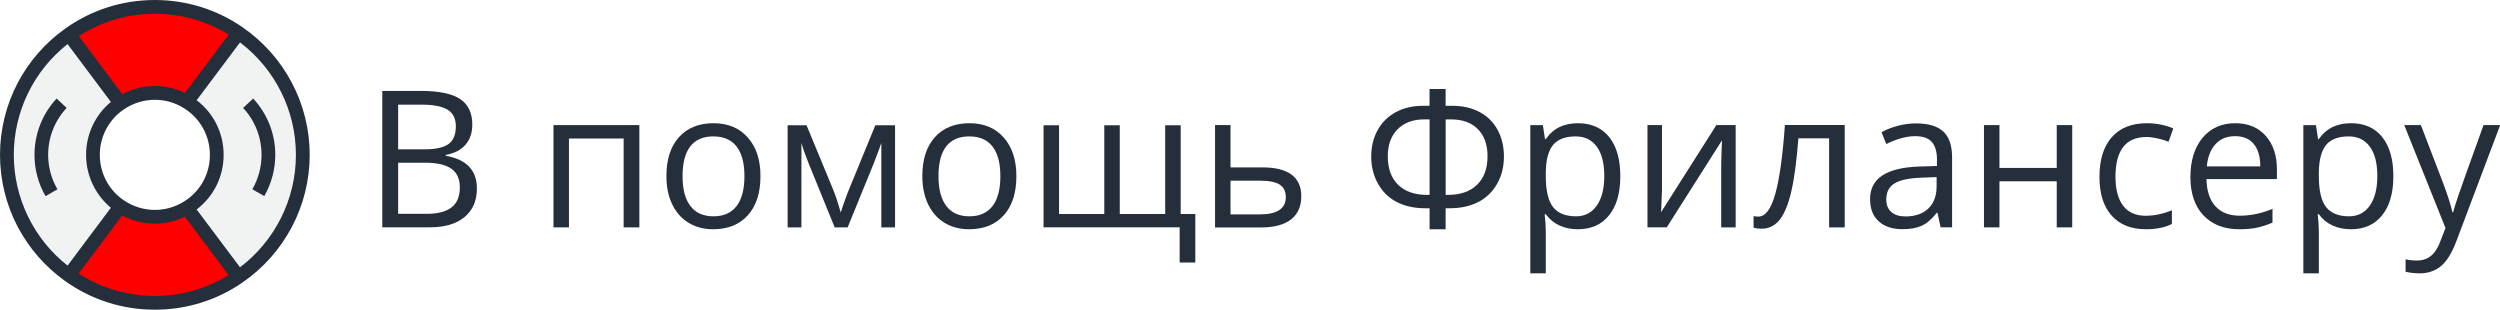
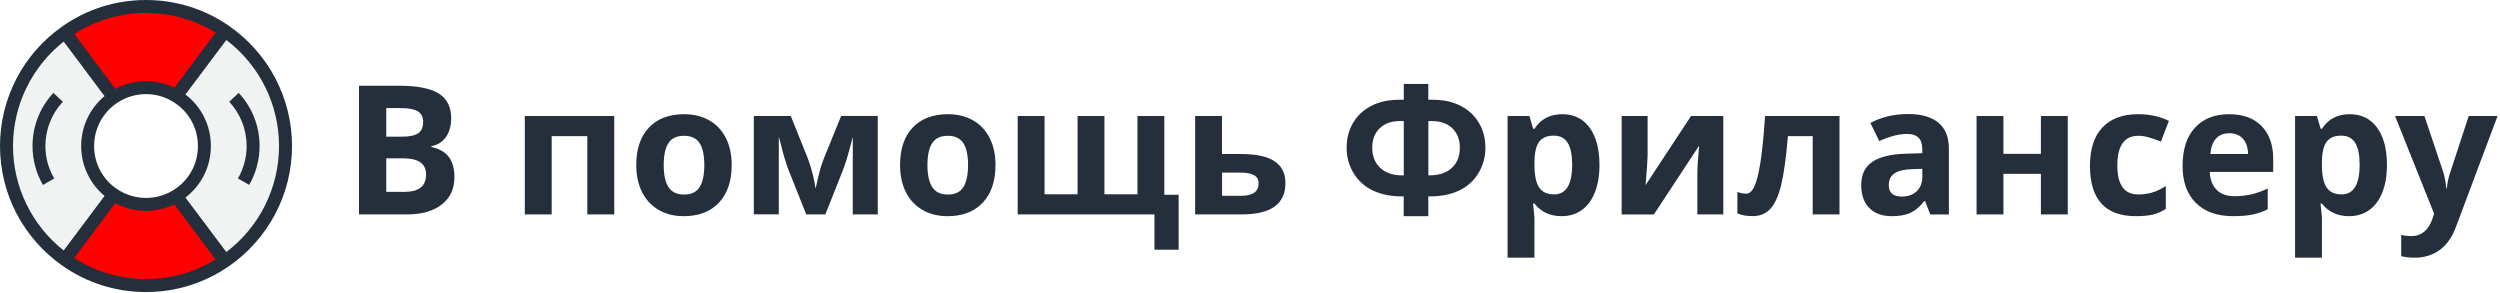
- <svg xmlns="http://www.w3.org/2000/svg" version="1.2" baseProfile="tiny" id="Layer_1" x="0px" y="0px" viewBox="0 0 4133 512" overflow="visible" xml:space="preserve">
+ <svg xmlns="http://www.w3.org/2000/svg" version="1.2" baseProfile="tiny" id="Layer_1" x="0px" y="0px" viewBox="0 0 4383 512" overflow="visible" xml:space="preserve">
  <g>
    <path fill="#F1F2F2" d="M199.2,341.2l-0.1,0.1L113.9,455C51.8,410.7,11.4,338,11.4,256S51.8,101.3,113.9,57l85.2,113.7l0.1,0.1   c-27.5,18.3-45.6,49.7-45.6,85.2S171.7,322.9,199.2,341.2z" />
    <path fill="#F1F2F2" d="M394.4,54.3c64.2,44.2,106.3,118,106.3,201.7s-42.1,157.6-106.3,201.7l-1.8-2.6L309,343.6   c29.7-17.9,49.5-50.4,49.5-87.6s-19.8-69.7-49.5-87.6l83.6-111.5L394.4,54.3z" />
  </g>
  <g>
    <path fill="#FF0000" d="M394.4,54.3l-1.8,2.6L309,168.4c-15.5-9.4-33.6-14.8-52.9-14.8c-20.9,0-40.5,6.4-56.8,17.2l-0.1-0.1   L113.9,57c40-28.8,89.1-45.6,142.1-45.6C307.4,11.4,355,27.2,394.4,54.3z" />
    <path fill="#FF0000" d="M392.5,455.1l1.8,2.6c-39.4,27.1-86.9,42.9-138.4,42.9c-53,0-102.1-16.8-142.1-45.6L199,341.3l0.1-0.1   c16.3,10.8,35.8,17.2,56.8,17.2c19.3,0,37.4-5.3,52.9-14.8L392.5,455.1z" />
  </g>
  <g>
    <path fill="#252F3C" d="M400.8,44.9C358.1,15.5,308,0,256,0c-53.8,0-105.3,16.5-148.7,47.7c-32.5,23.1-59.5,54-78,89.3   C10.1,173.4,0,214.6,0,256s10.1,82.6,29.3,119c18.6,35.3,45.5,66.2,78,89.3C150.7,495.5,202.2,512,256,512   c52,0,102.1-15.5,144.8-44.9C470.4,419.2,512,340.3,512,256S470.4,92.8,400.8,44.9z M378.1,57.2l-72.3,96.5   c-15.4-7.5-32.4-11.5-49.7-11.5c-18.9,0-37.3,4.7-53.8,13.6l-72-96.1c37.5-24.2,80.7-36.9,125.9-36.9   C299.4,22.8,341.4,34.6,378.1,57.2z M303,333.9c-14.1,8.6-30.3,13.1-47,13.1c-18,0-35.4-5.3-50.5-15.3   C180.1,314.9,165,286.5,165,256s15.2-58.9,40.5-75.7c15.1-10,32.5-15.3,50.5-15.3c16.7,0,32.9,4.5,47,13.2   c27.5,16.6,44,45.7,44,77.9S330.6,317.3,303,333.9z M22.8,256c0-71.5,33-139.1,88.9-183.1l71.6,95.6c-25.9,21.5-41,53.4-41,87.5   s15.2,66,41,87.5l-71.6,95.6C55.8,395.1,22.8,327.5,22.8,256z M130.1,452.3l72-96.1c16.5,8.9,34.9,13.6,53.8,13.6   c17.4,0,34.4-4,49.7-11.5l72.3,96.5c-36.6,22.6-78.6,34.5-122.1,34.5C210.9,489.2,167.6,476.5,130.1,452.3z M396.8,441.9   l-71.7-95.6c28.1-21.4,44.6-54.3,44.6-90.3s-16.5-69-44.6-90.3l71.7-95.6c58.1,44.1,92.4,112.8,92.4,185.9S454.9,397.8,396.8,441.9   z" />
    <path fill="#252F3C" d="M110.2,178.4l-16.6-15.5C70,188.2,57,221.3,57,256c0,24,6.3,47.6,18.3,68.3L95,312.9   C84.9,295.7,79.6,276,79.6,256C79.6,227,90.5,199.5,110.2,178.4z" />
    <path fill="#252F3C" d="M418.5,162.9l-16.6,15.5c19.7,21.1,30.5,48.6,30.5,77.6c0,19.9-5.3,39.6-15.2,56.9l19.7,11.3   c11.9-20.8,18.2-44.4,18.2-68.2C455.1,221.3,442.1,188.2,418.5,162.9z" />
  </g>
  <g>
-     <path fill="#252F3C" d="M632,150.3h63.7c29.9,0,51.6,4.5,65,13.4c13.4,8.9,20.1,23.1,20.1,42.4c0,13.4-3.7,24.4-11.2,33.1   c-7.5,8.7-18.3,14.3-32.6,16.9v1.5c34.3,5.9,51.4,23.9,51.4,54c0,20.2-6.8,35.9-20.4,47.2c-13.6,11.3-32.7,17-57.2,17H632V150.3z    M658.2,246.9h43.2c18.5,0,31.8-2.9,40-8.7c8.1-5.8,12.2-15.6,12.2-29.4c0-12.7-4.5-21.8-13.6-27.4c-9.1-5.6-23.5-8.4-43.2-8.4   h-38.6V246.9z M658.2,269.1v84.4h47.1c18.2,0,31.9-3.5,41.1-10.6c9.2-7,13.8-18.1,13.8-33.1c0-14-4.7-24.3-14.1-30.9   c-9.4-6.6-23.7-9.9-43-9.9H658.2z" />
-     <path fill="#252F3C" d="M940.6,375.9H915V206.8h142v169.1H1031V229h-90.4V375.9z" />
-     <path fill="#252F3C" d="M1257.2,291.2c0,27.6-6.9,49.1-20.8,64.6c-13.9,15.5-33.1,23.2-57.6,23.2c-15.1,0-28.5-3.5-40.3-10.6   s-20.8-17.3-27.2-30.6c-6.4-13.3-9.6-28.8-9.6-46.6c0-27.6,6.9-49,20.7-64.4c13.8-15.4,32.9-23.1,57.4-23.1   c23.7,0,42.5,7.9,56.4,23.6C1250.3,243,1257.2,264.3,1257.2,291.2z M1128.4,291.2c0,21.6,4.3,38.1,13,49.4   c8.6,11.3,21.3,17,38.1,17c16.8,0,29.5-5.6,38.2-16.9c8.7-11.3,13-27.7,13-49.5c0-21.5-4.3-37.8-13-49   c-8.7-11.2-21.5-16.7-38.5-16.7c-16.8,0-29.4,5.5-38,16.5C1132.7,253,1128.4,269.4,1128.4,291.2z" />
-     <path fill="#252F3C" d="M1389.9,351.2l4.8-14.3l6.6-18.2l45.8-111.6h32.6v168.8H1457V236.3l-3.1,8.9l-8.9,23.6l-43.7,107.1h-21.4   l-43.7-107.4c-5.5-13.8-9.2-24.5-11.3-32.2v139.6h-22.8V207.1h31.3l44.3,107.2C1382.2,325.6,1386.2,337.9,1389.9,351.2z" />
-     <path fill="#252F3C" d="M1680.3,291.2c0,27.6-6.9,49.1-20.8,64.6c-13.9,15.5-33.1,23.2-57.6,23.2c-15.1,0-28.5-3.5-40.3-10.6   s-20.8-17.3-27.2-30.6c-6.4-13.3-9.6-28.8-9.6-46.6c0-27.6,6.9-49,20.7-64.4c13.8-15.4,32.9-23.1,57.4-23.1   c23.7,0,42.5,7.9,56.4,23.6C1673.3,243,1680.3,264.3,1680.3,291.2z M1551.5,291.2c0,21.6,4.3,38.1,13,49.4   c8.6,11.3,21.3,17,38.1,17c16.8,0,29.5-5.6,38.2-16.9c8.7-11.3,13-27.7,13-49.5c0-21.5-4.3-37.8-13-49   c-8.7-11.2-21.5-16.7-38.5-16.7c-16.8,0-29.4,5.5-38,16.5C1555.7,253,1551.5,269.4,1551.5,291.2z" />
-     <path fill="#252F3C" d="M1851.3,353.8h75V207.1h25.6v146.7h24.2v80.2h-25.9v-58.2h-225V207.1h25.6v146.7h74.8V207.1h25.6V353.8z" />
-     <path fill="#252F3C" d="M2034.3,276.7h52.2c43.2,0,64.8,15.9,64.8,47.7c0,16.7-5.6,29.4-16.9,38.3c-11.3,8.8-27.7,13.3-49.5,13.3   h-76.2V206.8h25.6V276.7z M2034.3,298.7v55.7h49.4c13.6,0,24-2.4,31.2-7.1c7.2-4.7,10.8-11.9,10.8-21.4c0-9.4-3.3-16.2-10-20.6   c-6.6-4.4-17.6-6.6-32.8-6.6H2034.3z" />
-     <path fill="#252F3C" d="M2363.4,147.1h26.5v27.8h10.8c17.6,0,32.8,3.5,45.7,10.5c12.9,7,22.8,16.9,29.6,29.6   c6.8,12.8,10.3,27.3,10.3,43.7c0,17.1-3.8,32.3-11.5,45.6c-7.7,13.3-18.2,23.3-31.5,30c-13.3,6.7-29,10-47.1,10h-6.3V379h-26.5   v-34.7h-6.9c-18.1,0-33.8-3.4-47.1-10.2s-23.7-16.9-31.2-30.2c-7.5-13.4-11.3-28.3-11.3-44.9c0-16.3,3.5-30.8,10.4-43.5   c6.9-12.8,16.9-22.7,29.9-29.9c13-7.1,28.2-10.7,45.8-10.7h10.3V147.1z M2363.4,197.4h-8.8c-18.7,0-33.5,5.5-44.2,16.4   c-10.8,10.9-16.1,25.8-16.1,44.6c0,20.3,5.7,36,17.1,47.1c11.4,11.2,27.5,16.7,48.3,16.7h3.7V197.4z M2389.9,322.2h3.9   c20.7,0,36.7-5.6,48.2-16.9c11.5-11.3,17.2-26.9,17.2-47c0-19-5.3-33.9-15.9-44.7c-10.6-10.8-25.4-16.2-44.4-16.2h-8.9V322.2z" />
-     <path fill="#252F3C" d="M2608.6,379c-11,0-21.1-2-30.2-6.1s-16.7-10.3-22.9-18.7h-1.9c1.2,9.9,1.9,19.2,1.9,28.1v69.6h-25.6v-245   h20.8l3.5,23.1h1.2c6.6-9.3,14.2-15.9,23-20.1c8.7-4.1,18.8-6.2,30.1-6.2c22.4,0,39.7,7.7,51.9,23c12.2,15.3,18.3,36.8,18.3,64.5   c0,27.8-6.2,49.4-18.6,64.7C2647.8,371.3,2630.6,379,2608.6,379z M2604.9,225.5c-17.3,0-29.8,4.8-37.5,14.3s-11.7,24.8-11.9,45.7   v5.7c0,23.8,4,40.8,11.9,51c7.9,10.2,20.6,15.4,38.1,15.4c14.6,0,26-5.9,34.3-17.7c8.3-11.8,12.4-28.1,12.4-48.9   c0-21.1-4.1-37.3-12.4-48.5C2631.5,231.1,2619.9,225.5,2604.9,225.5z" />
-     <path fill="#252F3C" d="M2747.6,206.8V314l-1.1,28.1l-0.5,8.8l91.5-144.1h31.9v169.1h-23.9V272.5l0.5-20.4l0.8-20.1l-91.3,143.8   h-31.9V206.8H2747.6z" />
-     <path fill="#252F3C" d="M3049.8,375.9h-25.9V228.7h-50.8c-2.8,36.6-6.6,65.7-11.6,87.2c-4.9,21.5-11.3,37.2-19.2,47.2   c-7.9,10-17.9,15-30,15c-5.6,0-10-0.6-13.3-1.9v-19c2.3,0.6,4.8,0.9,7.7,0.9c11.8,0,21.2-12.5,28.2-37.5c7-25,12.3-63,15.9-113.9   h98.9V375.9z" />
-     <path fill="#252F3C" d="M3208.2,375.9l-5.1-24.1h-1.2c-8.4,10.6-16.8,17.8-25.2,21.5c-8.4,3.8-18.9,5.6-31.4,5.6   c-16.8,0-29.9-4.3-39.4-13c-9.5-8.6-14.3-20.9-14.3-36.9c0-34.2,27.3-52,81.9-53.7l28.7-0.9V264c0-13.3-2.9-23.1-8.6-29.4   s-14.8-9.5-27.4-9.5c-14.1,0-30,4.3-47.8,13l-7.9-19.6c8.3-4.5,17.5-8.1,27.4-10.6c9.9-2.6,19.9-3.9,29.9-3.9   c20.2,0,35.1,4.5,44.8,13.4s14.6,23.3,14.6,43v115.4H3208.2z M3150.3,357.8c15.9,0,28.5-4.4,37.6-13.1c9.1-8.7,13.7-21,13.7-36.7   v-15.3l-25.6,1.1c-20.4,0.7-35.1,3.9-44.1,9.5c-9,5.6-13.5,14.3-13.5,26.2c0,9.3,2.8,16.3,8.4,21.1   C3132.4,355.4,3140.2,357.8,3150.3,357.8z" />
-     <path fill="#252F3C" d="M3305.5,206.8v70.8h94.7v-70.8h25.6v169.1h-25.6v-76.2h-94.7v76.2h-25.6V206.8H3305.5z" />
-     <path fill="#252F3C" d="M3547.8,379c-24.5,0-43.4-7.5-56.9-22.6c-13.4-15.1-20.1-36.4-20.1-64c0-28.3,6.8-50.1,20.4-65.6   c13.6-15.4,33-23.1,58.2-23.1c8.1,0,16.3,0.9,24.4,2.6c8.1,1.8,14.5,3.8,19.1,6.2l-7.9,21.8c-5.7-2.3-11.8-4.1-18.5-5.6   c-6.7-1.5-12.6-2.2-17.7-2.2c-34.4,0-51.5,21.9-51.5,65.7c0,20.8,4.2,36.7,12.6,47.8c8.4,11.1,20.8,16.7,37.3,16.7   c14.1,0,28.5-3,43.4-9.1v22.7C3579.2,376,3564.9,379,3547.8,379z" />
-     <path fill="#252F3C" d="M3702.1,379c-25,0-44.7-7.6-59.2-22.8c-14.5-15.2-21.7-36.4-21.7-63.4c0-27.3,6.7-48.9,20.1-65   s31.5-24.1,54.1-24.1c21.2,0,38,7,50.3,20.9c12.3,13.9,18.5,32.3,18.5,55.2V296h-116.5c0.5,19.9,5.5,34.9,15,45.2   c9.5,10.3,22.9,15.4,40.2,15.4c18.2,0,36.2-3.8,54-11.4V368c-9.1,3.9-17.6,6.7-25.7,8.4C3723.2,378.1,3713.5,379,3702.1,379z    M3695.1,225.1c-13.6,0-24.4,4.4-32.5,13.3c-8.1,8.8-12.8,21.1-14.3,36.7h88.4c0-16.1-3.6-28.5-10.8-37.1   C3718.8,229.4,3708.5,225.1,3695.1,225.1z" />
-     <path fill="#252F3C" d="M3886.6,379c-11,0-21.1-2-30.2-6.1s-16.7-10.3-22.9-18.7h-1.9c1.2,9.9,1.9,19.2,1.9,28.1v69.6h-25.6v-245   h20.8l3.5,23.1h1.2c6.6-9.3,14.2-15.9,23-20.1c8.7-4.1,18.8-6.2,30.1-6.2c22.4,0,39.7,7.7,51.9,23c12.2,15.3,18.3,36.8,18.3,64.5   c0,27.8-6.2,49.4-18.6,64.7C3925.8,371.3,3908.6,379,3886.6,379z M3882.9,225.5c-17.3,0-29.8,4.8-37.5,14.3s-11.7,24.8-11.9,45.7   v5.7c0,23.8,4,40.8,11.9,51c7.9,10.2,20.6,15.4,38.1,15.4c14.6,0,26-5.9,34.3-17.7c8.3-11.8,12.4-28.1,12.4-48.9   c0-21.1-4.1-37.3-12.4-48.5C3909.6,231.1,3897.9,225.5,3882.9,225.5z" />
-     <path fill="#252F3C" d="M3974.7,206.8h27.5l37,96.4c8.1,22,13.2,37.9,15.1,47.7h1.2c1.3-5.2,4.1-14.2,8.4-26.9   c4.3-12.7,18.2-51.8,41.9-117.2h27.5l-72.7,192.6c-7.2,19-15.6,32.5-25.2,40.5c-9.6,8-21.4,12-35.4,12c-7.8,0-15.5-0.9-23.1-2.6   v-20.5c5.7,1.2,12,1.9,19,1.9c17.6,0,30.1-9.9,37.6-29.6l9.4-24.1L3974.7,206.8z" />
+     <path fill="#252F3C" d="M629.4,150.3h70.2c32,0,55.2,4.6,69.7,13.7c14.5,9.1,21.7,23.6,21.7,43.4c0,13.5-3.2,24.5-9.5,33.2   s-14.7,13.8-25.2,15.6v1.5c14.3,3.2,24.6,9.2,30.9,17.9c6.3,8.7,9.5,20.4,9.5,34.9c0,20.6-7.4,36.6-22.3,48.1   c-14.9,11.5-35.1,17.3-60.6,17.3h-84.4V150.3z M677.2,239.6H705c13,0,22.3-2,28.2-6c5.8-4,8.7-10.6,8.7-19.9   c0-8.6-3.2-14.8-9.5-18.6c-6.3-3.8-16.3-5.6-30-5.6h-25.2V239.6z M677.2,277.6v58.8h31.2c13.2,0,22.9-2.5,29.2-7.6   c6.3-5,9.4-12.8,9.4-23.1c0-18.7-13.4-28.1-40.1-28.1H677.2z" />
+     <path fill="#252F3C" d="M1076.9,203.4v172.5h-47.2V238.7h-62.5v137.2h-47.1V203.4H1076.9z" />
+     <path fill="#252F3C" d="M1282.8,289.3c0,28.1-7.4,50-22.2,65.9c-14.8,15.8-35.4,23.8-61.9,23.8c-16.6,0-31.2-3.6-43.8-10.9   s-22.4-17.7-29.2-31.2s-10.2-29.4-10.2-47.5c0-28.2,7.4-50.1,22.1-65.7c14.7-15.6,35.4-23.5,62-23.5c16.6,0,31.2,3.6,43.8,10.8   c12.7,7.2,22.4,17.5,29.2,31C1279.4,255.4,1282.8,271.2,1282.8,289.3z M1163.6,289.3c0,17.1,2.8,30,8.4,38.7   c5.6,8.7,14.7,13.1,27.4,13.1c12.5,0,21.6-4.3,27.1-13c5.5-8.7,8.3-21.6,8.3-38.8c0-17.1-2.8-29.9-8.3-38.4   c-5.6-8.5-14.7-12.8-27.3-12.8c-12.6,0-21.6,4.2-27.2,12.7S1163.6,272.2,1163.6,289.3z" />
+     <path fill="#252F3C" d="M1539.1,375.9h-44V240l-2.5,9.6c-5.6,21.7-10.5,38.1-15,49.2l-30.6,77.1h-33.5l-31-77.8   c-4.4-11.3-9.2-27.2-14.2-47.7l-2.9-10.5v135.9h-43.8V203.4h64.8l29.6,73.6c3.1,7.9,5.9,17,8.6,27.3c2.6,10.3,4.4,19.1,5.3,26.4   c3.4-15.4,6-26.5,7.9-33.3c1.9-6.7,4-12.9,6.2-18.6c2.3-5.7,12.5-30.8,30.7-75.5h64.2V375.9z" />
+     <path fill="#252F3C" d="M1745.3,289.3c0,28.1-7.4,50-22.2,65.9c-14.8,15.8-35.4,23.8-61.9,23.8c-16.6,0-31.2-3.6-43.8-10.9   s-22.4-17.7-29.2-31.2s-10.2-29.4-10.2-47.5c0-28.2,7.4-50.1,22.1-65.7c14.7-15.6,35.4-23.5,62-23.5c16.6,0,31.2,3.6,43.8,10.8   c12.7,7.2,22.4,17.5,29.2,31C1741.9,255.4,1745.3,271.2,1745.3,289.3z M1626,289.3c0,17.1,2.8,30,8.4,38.7   c5.6,8.7,14.7,13.1,27.4,13.1c12.5,0,21.6-4.3,27.1-13c5.5-8.7,8.3-21.6,8.3-38.8c0-17.1-2.8-29.9-8.3-38.4   c-5.6-8.5-14.7-12.8-27.3-12.8c-12.6,0-21.6,4.2-27.2,12.7S1626,272.2,1626,289.3z" />
+     <path fill="#252F3C" d="M2041.1,341.5h25.3v96.3h-42.4v-61.9h-239.8V203.4h47.1v137.2h57.9V203.4h47.1v137.2h57.9V203.4h47.1V341.5   z" />
+     <path fill="#252F3C" d="M2142.4,270h33.2c26.5,0,46.2,4.2,58.9,12.7c12.8,8.4,19.1,21.2,19.1,38.3c0,36.6-25.4,54.9-76.2,54.9   h-82.1V203.4h47.1V270z M2206.6,321.6c0-6.7-2.7-11.5-8-14.5c-5.3-3-13.3-4.5-23.9-4.5h-32.2v40.7h32.9   C2196.2,343.3,2206.6,336.1,2206.6,321.6z" />
+     <path fill="#252F3C" d="M2461,379v-34.7h-3.4c-19.1,0-35.9-3.4-50.3-10.1c-14.4-6.7-25.7-16.8-34-30.3   c-8.3-13.5-12.4-28.4-12.4-44.9c0-15.9,3.7-30.3,11-43.1c7.4-12.8,18-22.8,31.9-30.1s30.2-10.9,49.1-10.9h8.2v-27.8h43v27.8h8.2   c18.7,0,35,3.6,48.9,10.9s24.5,17.3,31.9,30.1s11.1,27.2,11.1,43.1c0,16.5-4.1,31.4-12.4,44.9c-8.3,13.5-19.6,23.6-34,30.3   c-14.4,6.7-31.2,10.1-50.3,10.1h-3.4V379H2461z M2461,212.2h-6.3c-15.1,0-27.1,4.2-35.8,12.7c-8.7,8.4-13.1,19.7-13.1,33.8   c0,14.8,4.6,26.6,13.9,35.5c9.3,8.8,22.3,13.3,39.2,13.3h2.2V212.2z M2504.1,307.4h2.2c16.6,0,29.5-4.3,39-13   c9.4-8.7,14.1-20.6,14.1-35.7c0-14-4.4-25.2-13.1-33.7c-8.7-8.5-20.7-12.7-35.8-12.7h-6.3V307.4z" />
+     <path fill="#252F3C" d="M2737.9,379c-20.3,0-36.2-7.4-47.7-22.1h-2.5c1.6,14.4,2.5,22.7,2.5,25v69.9h-47.1V203.4h38.3l6.6,22.4h2.2   c11-17.1,27.3-25.6,48.9-25.6c20.4,0,36.3,7.9,47.8,23.6c11.5,15.7,17.3,37.6,17.3,65.6c0,18.4-2.7,34.4-8.1,48s-13.1,23.9-23.1,31   C2763.1,375.4,2751.3,379,2737.9,379z M2724,237.8c-11.6,0-20.1,3.6-25.5,10.7c-5.3,7.2-8.1,19-8.3,35.4v5.1   c0,18.5,2.8,31.8,8.3,39.8c5.5,8,14.2,12,26.2,12c21.1,0,31.6-17.4,31.6-52.2c0-17-2.6-29.7-7.8-38.2   C2743.2,242,2735.1,237.8,2724,237.8z" />
+     <path fill="#252F3C" d="M2888.6,203.4v68.2c0,7.2-1.2,24.8-3.5,52.8l79.6-121h56.6v172.5h-45.5v-68.8c0-12.2,1-29.5,3.1-51.8   l-79.3,120.7h-56.5V203.4H2888.6z" />
+     <path fill="#252F3C" d="M3225.1,375.9h-47.1V238.7h-43.4c-3.3,38.6-7.3,67.4-12,86.3c-4.7,19-11,32.7-18.9,41.2   s-18.2,12.7-30.9,12.7c-10.9,0-19.9-1.6-26.8-4.9v-37.6c5,2.1,10.1,3.1,15.1,3.1c5.9,0,10.8-4.2,14.7-12.7   c4-8.4,7.5-22.5,10.6-42.2c3.1-19.7,5.8-46.8,8.1-81.2h130.5V375.9z" />
+     <path fill="#252F3C" d="M3384.1,375.9l-9.1-23.5h-1.2c-7.9,10-16.1,16.9-24.5,20.8c-8.4,3.9-19.3,5.8-32.8,5.8   c-16.6,0-29.6-4.7-39.1-14.2c-9.5-9.5-14.3-22.9-14.3-40.4c0-18.3,6.4-31.8,19.2-40.5c12.8-8.7,32.1-13.5,57.9-14.4l29.9-0.9v-7.6   c0-17.5-8.9-26.2-26.8-26.2c-13.8,0-30,4.2-48.6,12.5l-15.6-31.8c19.9-10.4,41.9-15.6,66-15.6c23.1,0,40.9,5,53.2,15.1   c12.3,10.1,18.5,25.4,18.5,46v115H3384.1z M3370.2,296l-18.2,0.6c-13.7,0.4-23.9,2.9-30.6,7.4c-6.7,4.5-10,11.4-10,20.7   c0,13.3,7.6,19.9,22.8,19.9c10.9,0,19.6-3.1,26.2-9.4c6.5-6.3,9.8-14.6,9.8-25V296z" />
+     <path fill="#252F3C" d="M3512.4,203.4v66.3h65.7v-66.3h47.1v172.5h-47.1v-71.1h-65.7v71.1h-47.1V203.4H3512.4z" />
+     <path fill="#252F3C" d="M3744.6,379c-53.7,0-80.5-29.5-80.5-88.4c0-29.3,7.3-51.7,21.9-67.2c14.6-15.5,35.5-23.2,62.8-23.2   c20,0,37.9,3.9,53.7,11.7l-13.9,36.4c-7.4-3-14.3-5.4-20.7-7.3c-6.4-1.9-12.8-2.9-19.1-2.9c-24.5,0-36.7,17.4-36.7,52.2   c0,33.7,12.2,50.6,36.7,50.6c9.1,0,17.4-1.2,25.2-3.6c7.7-2.4,15.4-6.2,23.1-11.3v40.3c-7.6,4.8-15.3,8.2-23.1,10   C3766.3,378,3756.5,379,3744.6,379z" />
+     <path fill="#252F3C" d="M3915.1,379c-27.8,0-49.5-7.7-65.1-23c-15.6-15.3-23.5-37-23.5-65.1c0-28.9,7.2-51.3,21.7-67   c14.5-15.8,34.4-23.7,59.9-23.7c24.4,0,43.4,6.9,56.9,20.8s20.4,33.1,20.4,57.6v22.8h-111.2c0.5,13.4,4.5,23.8,11.9,31.3   c7.4,7.5,17.8,11.3,31.2,11.3c10.4,0,20.2-1.1,29.5-3.2s18.9-5.6,29-10.3v36.4c-8.2,4.1-17,7.2-26.4,9.2   C3940,378,3928.6,379,3915.1,379z M3908.5,233.6c-10,0-17.8,3.2-23.5,9.5c-5.7,6.3-8.9,15.3-9.7,26.9h66   c-0.2-11.6-3.2-20.6-9.1-26.9S3918.5,233.6,3908.5,233.6z" />
+     <path fill="#252F3C" d="M4118.5,379c-20.3,0-36.2-7.4-47.7-22.1h-2.5c1.6,14.4,2.5,22.7,2.5,25v69.9h-47.1V203.4h38.3l6.6,22.4h2.2   c11-17.1,27.3-25.6,48.9-25.6c20.4,0,36.3,7.9,47.8,23.6c11.5,15.7,17.3,37.6,17.3,65.6c0,18.4-2.7,34.4-8.1,48s-13.1,23.9-23.1,31   C4143.7,375.4,4132,379,4118.5,379z M4104.6,237.8c-11.6,0-20.1,3.6-25.5,10.7c-5.3,7.2-8.1,19-8.3,35.4v5.1   c0,18.5,2.8,31.8,8.3,39.8c5.5,8,14.2,12,26.2,12c21.1,0,31.6-17.4,31.6-52.2c0-17-2.6-29.7-7.8-38.2   C4123.9,242,4115.7,237.8,4104.6,237.8z" />
+     <path fill="#252F3C" d="M4199,203.4h51.5l32.6,97.1c2.8,8.4,4.7,18.4,5.7,29.9h0.9c1.1-10.6,3.3-20.6,6.6-29.9l31.9-97.1h50.5   l-73,194.6c-6.7,18-16.2,31.5-28.6,40.4c-12.4,8.9-26.9,13.4-43.4,13.4c-8.1,0-16.1-0.9-23.9-2.6v-37.3c5.7,1.3,11.8,2,18.5,2   c8.3,0,15.6-2.5,21.8-7.6c6.2-5.1,11.1-12.8,14.6-23.1l2.8-8.5L4199,203.4z" />
  </g>
</svg>
